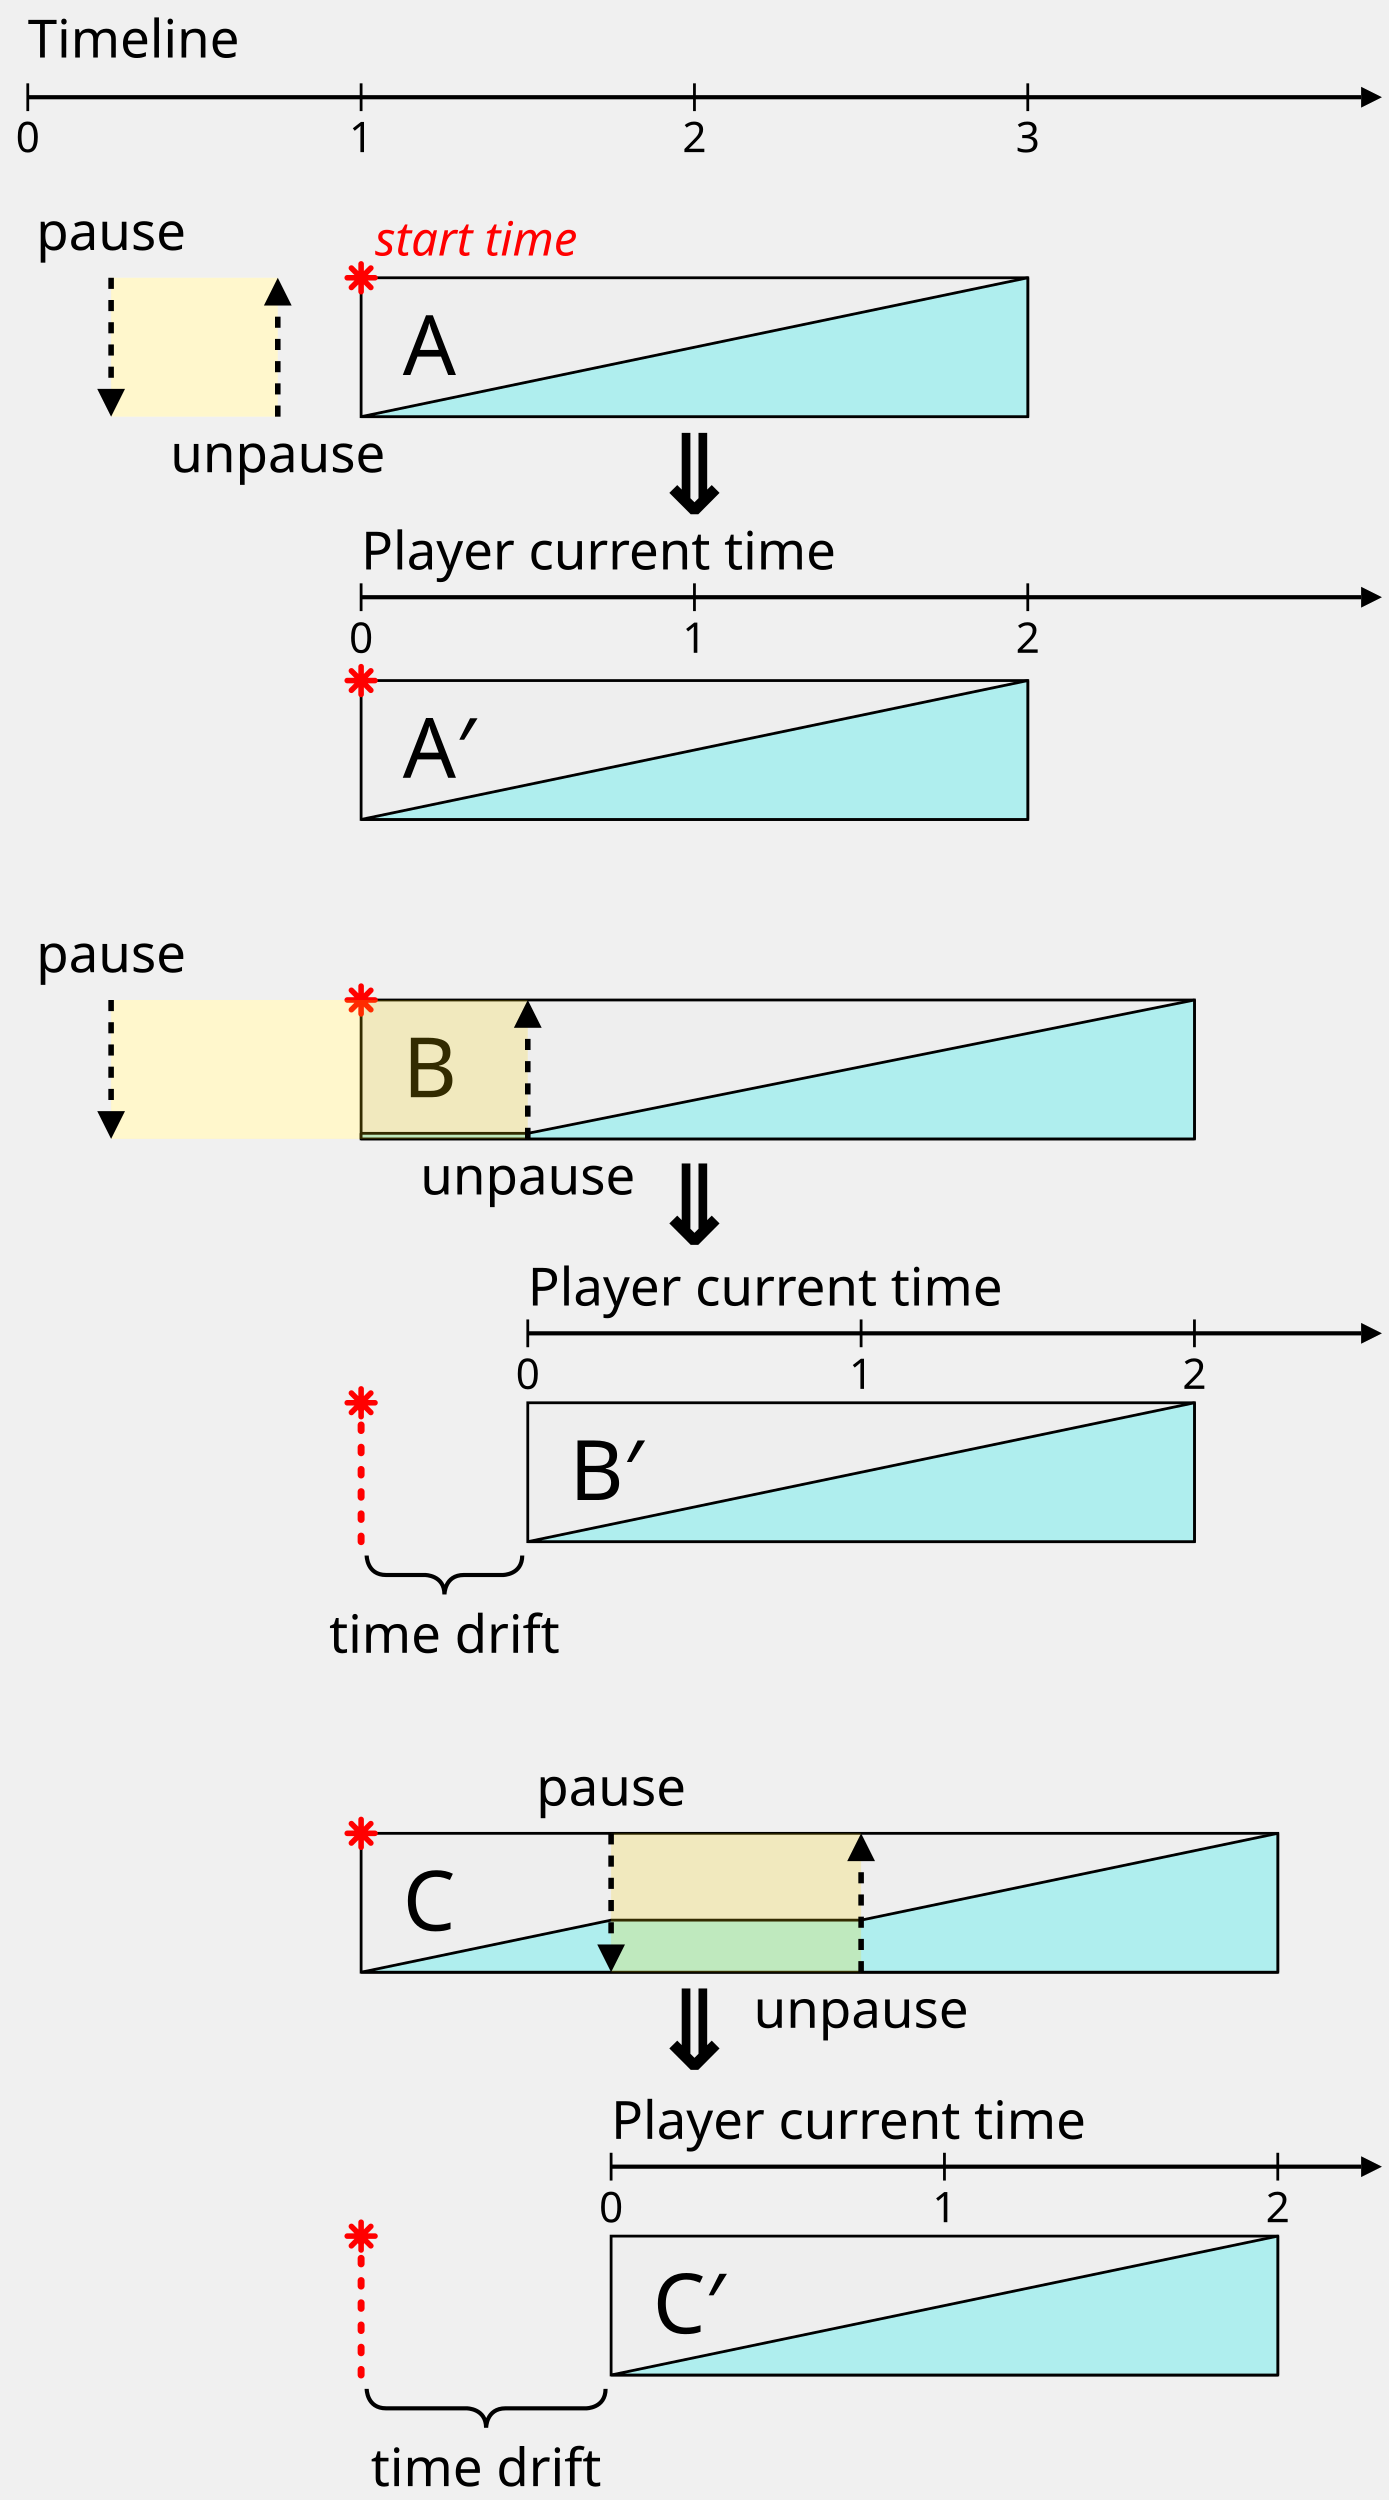
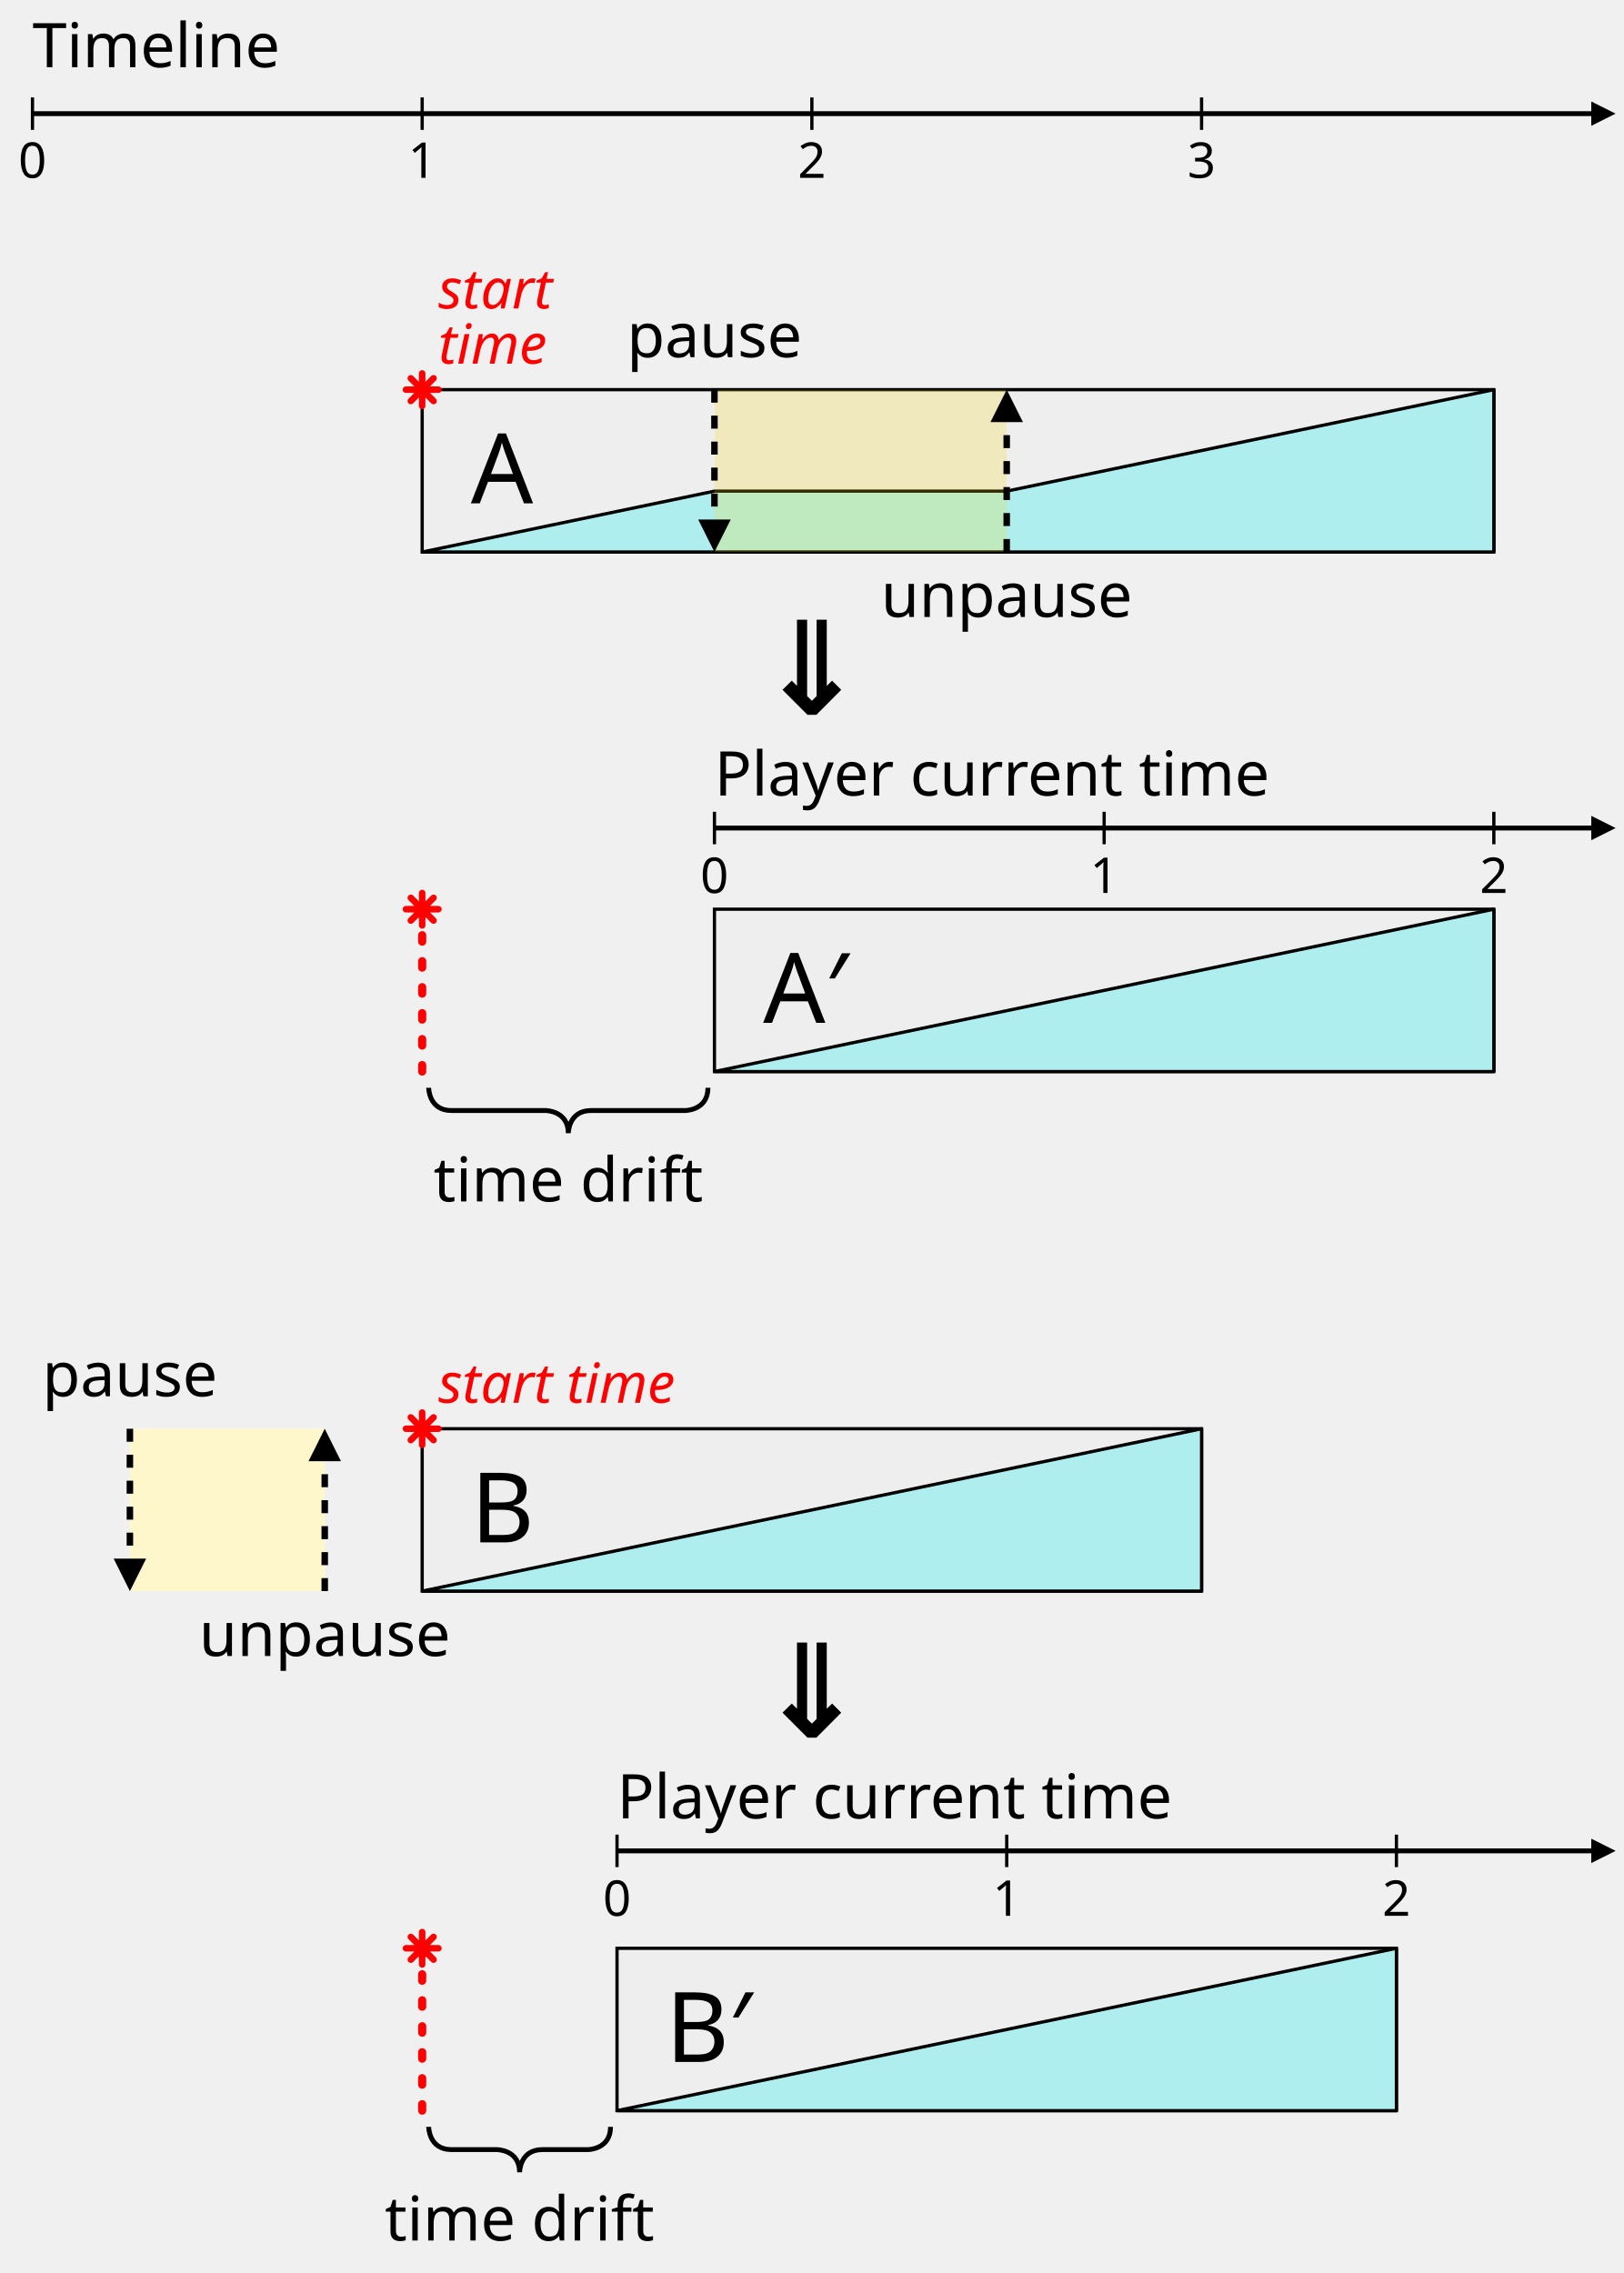
- <svg xmlns="http://www.w3.org/2000/svg" xmlns:xlink="http://www.w3.org/1999/xlink" width="100%" height="100%" viewBox="0 0 500 900">
+ <svg xmlns="http://www.w3.org/2000/svg" xmlns:xlink="http://www.w3.org/1999/xlink" width="100%" height="100%" viewBox="0 0 500 700">
  <defs>
    <style type="text/css">
    svg {
      font-size: 19px;
      font-family: sans-serif;
    }

    /*
     * Line work
     */
    .tick {
      stroke: black;
      stroke-width: 1;
      fill: none;
    }
    .arrowLine, .dottedArrow {
      stroke: black;
      stroke-width: 1.5;
      marker-end: url(#arrow);
      fill: none;
    }
    .dottedArrow {
      stroke-dasharray: 4 4;
      stroke-width: 2;
    }
		.dashLine {
		  stroke: red;
      fill: none;
      stroke-dasharray: 2 6;
      stroke-width: 2.5;
      stroke-linecap: round;
		}
    .bracket {
      stroke: black;
      stroke-width: 1.5;
      fill: none;
    }
    .activeSpan  {
      fill: #eee;
      stroke: black;
    }
    .animProgress {
      fill: paleturquoise;
      stroke: black;
      stroke-linejoin: bevel;
    }
    .pauseSpan {
      fill: gold;
      fill-opacity: 0.2;
    }

    /* Text labels */
    .exampleLabel {
      font-size: 1.5em;
    }
    .tickLabel {
      font-size: 0.8em;
      text-anchor: middle;
    }
    .timeLabel {
      text-anchor: middle;
    }
    .regionLabel {
      text-anchor: middle;
    }
    .animationLabel {
      text-anchor: start;
      font-size: 30px;
    }
    .startTimeLabel {
      text-anchor: start;
      font-size: 17px;
      font-style: italic;
      fill: red;
    }
    .resultArrow {
      text-anchor: middle;
      font-size: 40px;
      font-weight: bold;
    }
    </style>
    <style type="text/css">
      .blackArrowHead {
        fill: black;
        stroke: none;
      }
    </style>
    <marker id="arrow" viewBox="0 -5 10 10" orient="auto" markerWidth="5" markerHeight="5">
      <path d="M0-5l10 5l-10 5z" class="blackArrowHead" />
    </marker>
    <style type="text/css">
      .startTimeStar {
        stroke: red;
        stroke-linecap: round;
        stroke-width: 2;
        fill: none;
      }
    </style>
    <path d="M-3.5-3.5l7 7M3.5-3.5l-7 7M0-5v10M-5 0h10" class="startTimeStar" id="star" />
  </defs>
  <g transform="translate(10 15)">
    <text y="0.3em">Timeline</text>
    <g transform="translate(0 20)">
      <line x2="480" class="arrowLine" />
      <path d="M0-5v10m120-10v10m120-10v10m120-10v10" class="tick" />
      <g class="tickLabel">
        <text x="0" y="1.3em">0</text>
        <text x="120" y="1.3em">1</text>
        <text x="240" y="1.3em">2</text>
        <text x="360" y="1.3em">3</text>
      </g>
    </g>
  </g>
-   <g transform="translate(10 100)">
+   <g transform="translate(10 120)">
+     <g transform="translate(120)">
+       <rect width="330" height="50" class="activeSpan" />
+       <path d="M0 50l90-18.75h90l150-31.25v50z" class="animProgress" />
+       <use xlink:href="#star" />
+       <text x="5" y="-25" class="startTimeLabel">start<tspan x="5" dy="1em">time</tspan>
+       </text>
+       <text x="15" y="35" class="animationLabel">A</text>
+     </g>
+     <g transform="translate(210)">
+       <rect width="90" height="50" class="pauseSpan" />
+       <path d="M0 0v40" class="dottedArrow" />
+       <text y="-10" class="timeLabel">pause</text>
+       <path d="M90 50v-40" class="dottedArrow" />
+       <text x="90" y="70" class="timeLabel">unpause</text>
+     </g>
+     <text x="240" y="100" class="resultArrow">⇓</text>
+     <g transform="translate(210 160)">
+       <rect width="240" height="50" class="activeSpan" />
+       <path d="M0 50l240-50v50z" class="animProgress" />
+       <text y="-35">Player current time</text>
+       <path d="M0-25h270" class="arrowLine" />
+       <path d="M0-30v10m120-10v10m120-10v10" class="tick" />
+       <g transform="translate(0 -5)" class="tickLabel">
+         <text x="0">0</text>
+         <text x="120">1</text>
+         <text x="240">2</text>
+       </g>
+       <text x="15" y="35" class="animationLabel">A′</text>
+       <g transform="translate(-90)">
+         <line y2="50" class="dashLine" />
+         <use xlink:href="#star" />
+         <path d="M2 55s0 7 7 7h29s7 0 7 7c0 0 0-7 7-7h29s7 0 7-7" class="bracket" />
+         <text x="45" y="90" class="regionLabel">time drift</text>
+       </g>
+     </g>
+   </g>
+   <g transform="translate(10 440)">
    <g transform="translate(120)">
      <rect width="240" height="50" class="activeSpan" />
      <path d="M0 50l240-50v50z" class="animProgress" />
      <use xlink:href="#star" />
      <text x="5" y="-8" class="startTimeLabel">start time</text>
-       <text x="15" y="35" class="animationLabel">A</text>
+       <text x="15" y="35" class="animationLabel">B</text>
    </g>
    <g transform="translate(30)">
      <rect width="60" height="50" fill="white" />
      <rect width="60" height="50" class="pauseSpan" />
      <path d="M0 0v40" class="dottedArrow" />
      <text y="-10" class="timeLabel">pause</text>
      <path d="M60 50v-40" class="dottedArrow" />
      <text x="60" y="70" class="timeLabel">unpause</text>
    </g>
-     <text x="240" y="85" class="resultArrow">⇓</text>
-     <g transform="translate(120 145)">
+     <text x="240" y="95" class="resultArrow">⇓</text>
+     <g transform="translate(180 160)">
      <rect width="240" height="50" class="activeSpan" />
      <path d="M0 50l240-50v50z" class="animProgress" />
      <text y="-40">Player current time</text>
-       <path d="M0-30h360" class="arrowLine" />
+       <path d="M0-30h300" class="arrowLine" />
      <path d="M0-35v10m120-10v10m120-10v10" class="tick" />
      <g transform="translate(0 -10)" class="tickLabel">
-         <text x="0">0</text>
-         <text x="120">1</text>
-         <text x="240">2</text>
-       </g>
-       <use xlink:href="#star" />
-       <text x="15" y="35" class="animationLabel">A′</text>
-     </g>
-   </g>
-   <g transform="translate(10 360)">
-     <rect x="30" width="90" height="50" fill="white" />
-     <g transform="translate(120)">
-       <rect width="300" height="50" class="activeSpan" />
-       <path d="M0 48h60l240-48v50h-300z" class="animProgress" />
-       <use xlink:href="#star" />
-       <text x="15" y="35" class="animationLabel">B</text>
-     </g>
-     <g transform="translate(30)">
-       <rect width="150" height="50" class="pauseSpan" />
-       <path d="M0 0v40" class="dottedArrow" />
-       <text y="-10" class="timeLabel">pause</text>
-       <path d="M150 50v-40" class="dottedArrow" />
-       <text x="150" y="70" class="timeLabel">unpause</text>
-     </g>
-     <text x="240" y="88" class="resultArrow">⇓</text>
-     <g transform="translate(180 145)">
-       <rect width="240" height="50" class="activeSpan" />
-       <path d="M0 50l240-50v50z" class="animProgress" />
-       <text y="-35">Player current time</text>
-       <path d="M0-25h300" class="arrowLine" />
-       <path d="M0-30v10m120-10v10m120-10v10" class="tick" />
-       <g transform="translate(0 -5)" class="tickLabel">
        <text x="0">0</text>
        <text x="120">1</text>
        <text x="240">2</text>
      </g>
      <text x="15" y="35" class="animationLabel">B′</text>
      <g transform="translate(-60)">
        <line y2="50" class="dashLine" />
        <use xlink:href="#star" />
        <path d="M2 55s0 7 7 7h14s7 0 7 7c0 0 0-7 7-7h14s7 0 7-7" class="bracket" />
        <text x="30" y="90" class="regionLabel">time drift</text>
      </g>
    </g>
  </g>
-   <g transform="translate(10 660)">
-     <g transform="translate(120)">
-       <rect width="330" height="50" class="activeSpan" />
-       <path d="M0 50l90-18.75h90l150-31.25v50z" class="animProgress" />
-       <use xlink:href="#star" />
-       <text x="15" y="35" class="animationLabel">C</text>
-     </g>
-     <g transform="translate(210)">
-       <rect width="90" height="50" class="pauseSpan" />
-       <path d="M0 0v40" class="dottedArrow" />
-       <text y="-10" class="timeLabel">pause</text>
-       <path d="M90 50v-40" class="dottedArrow" />
-       <text x="90" y="70" class="timeLabel">unpause</text>
-     </g>
-     <text x="240" y="85" class="resultArrow">⇓</text>
-     <g transform="translate(210 145)">
-       <rect width="240" height="50" class="activeSpan" />
-       <path d="M0 50l240-50v50z" class="animProgress" />
-       <text y="-35">Player current time</text>
-       <path d="M0-25h270" class="arrowLine" />
-       <path d="M0-30v10m120-10v10m120-10v10" class="tick" />
-       <g transform="translate(0 -5)" class="tickLabel">
-         <text x="0">0</text>
-         <text x="120">1</text>
-         <text x="240">2</text>
-       </g>
-       <text x="15" y="35" class="animationLabel">C′</text>
-       <g transform="translate(-90)">
-         <line y2="50" class="dashLine" />
-         <use xlink:href="#star" />
-         <path d="M2 55s0 7 7 7h29s7 0 7 7c0 0 0-7 7-7h29s7 0 7-7" class="bracket" />
-         <text x="45" y="90" class="regionLabel">time drift</text>
-       </g>
-     </g>
-   </g>
</svg>
